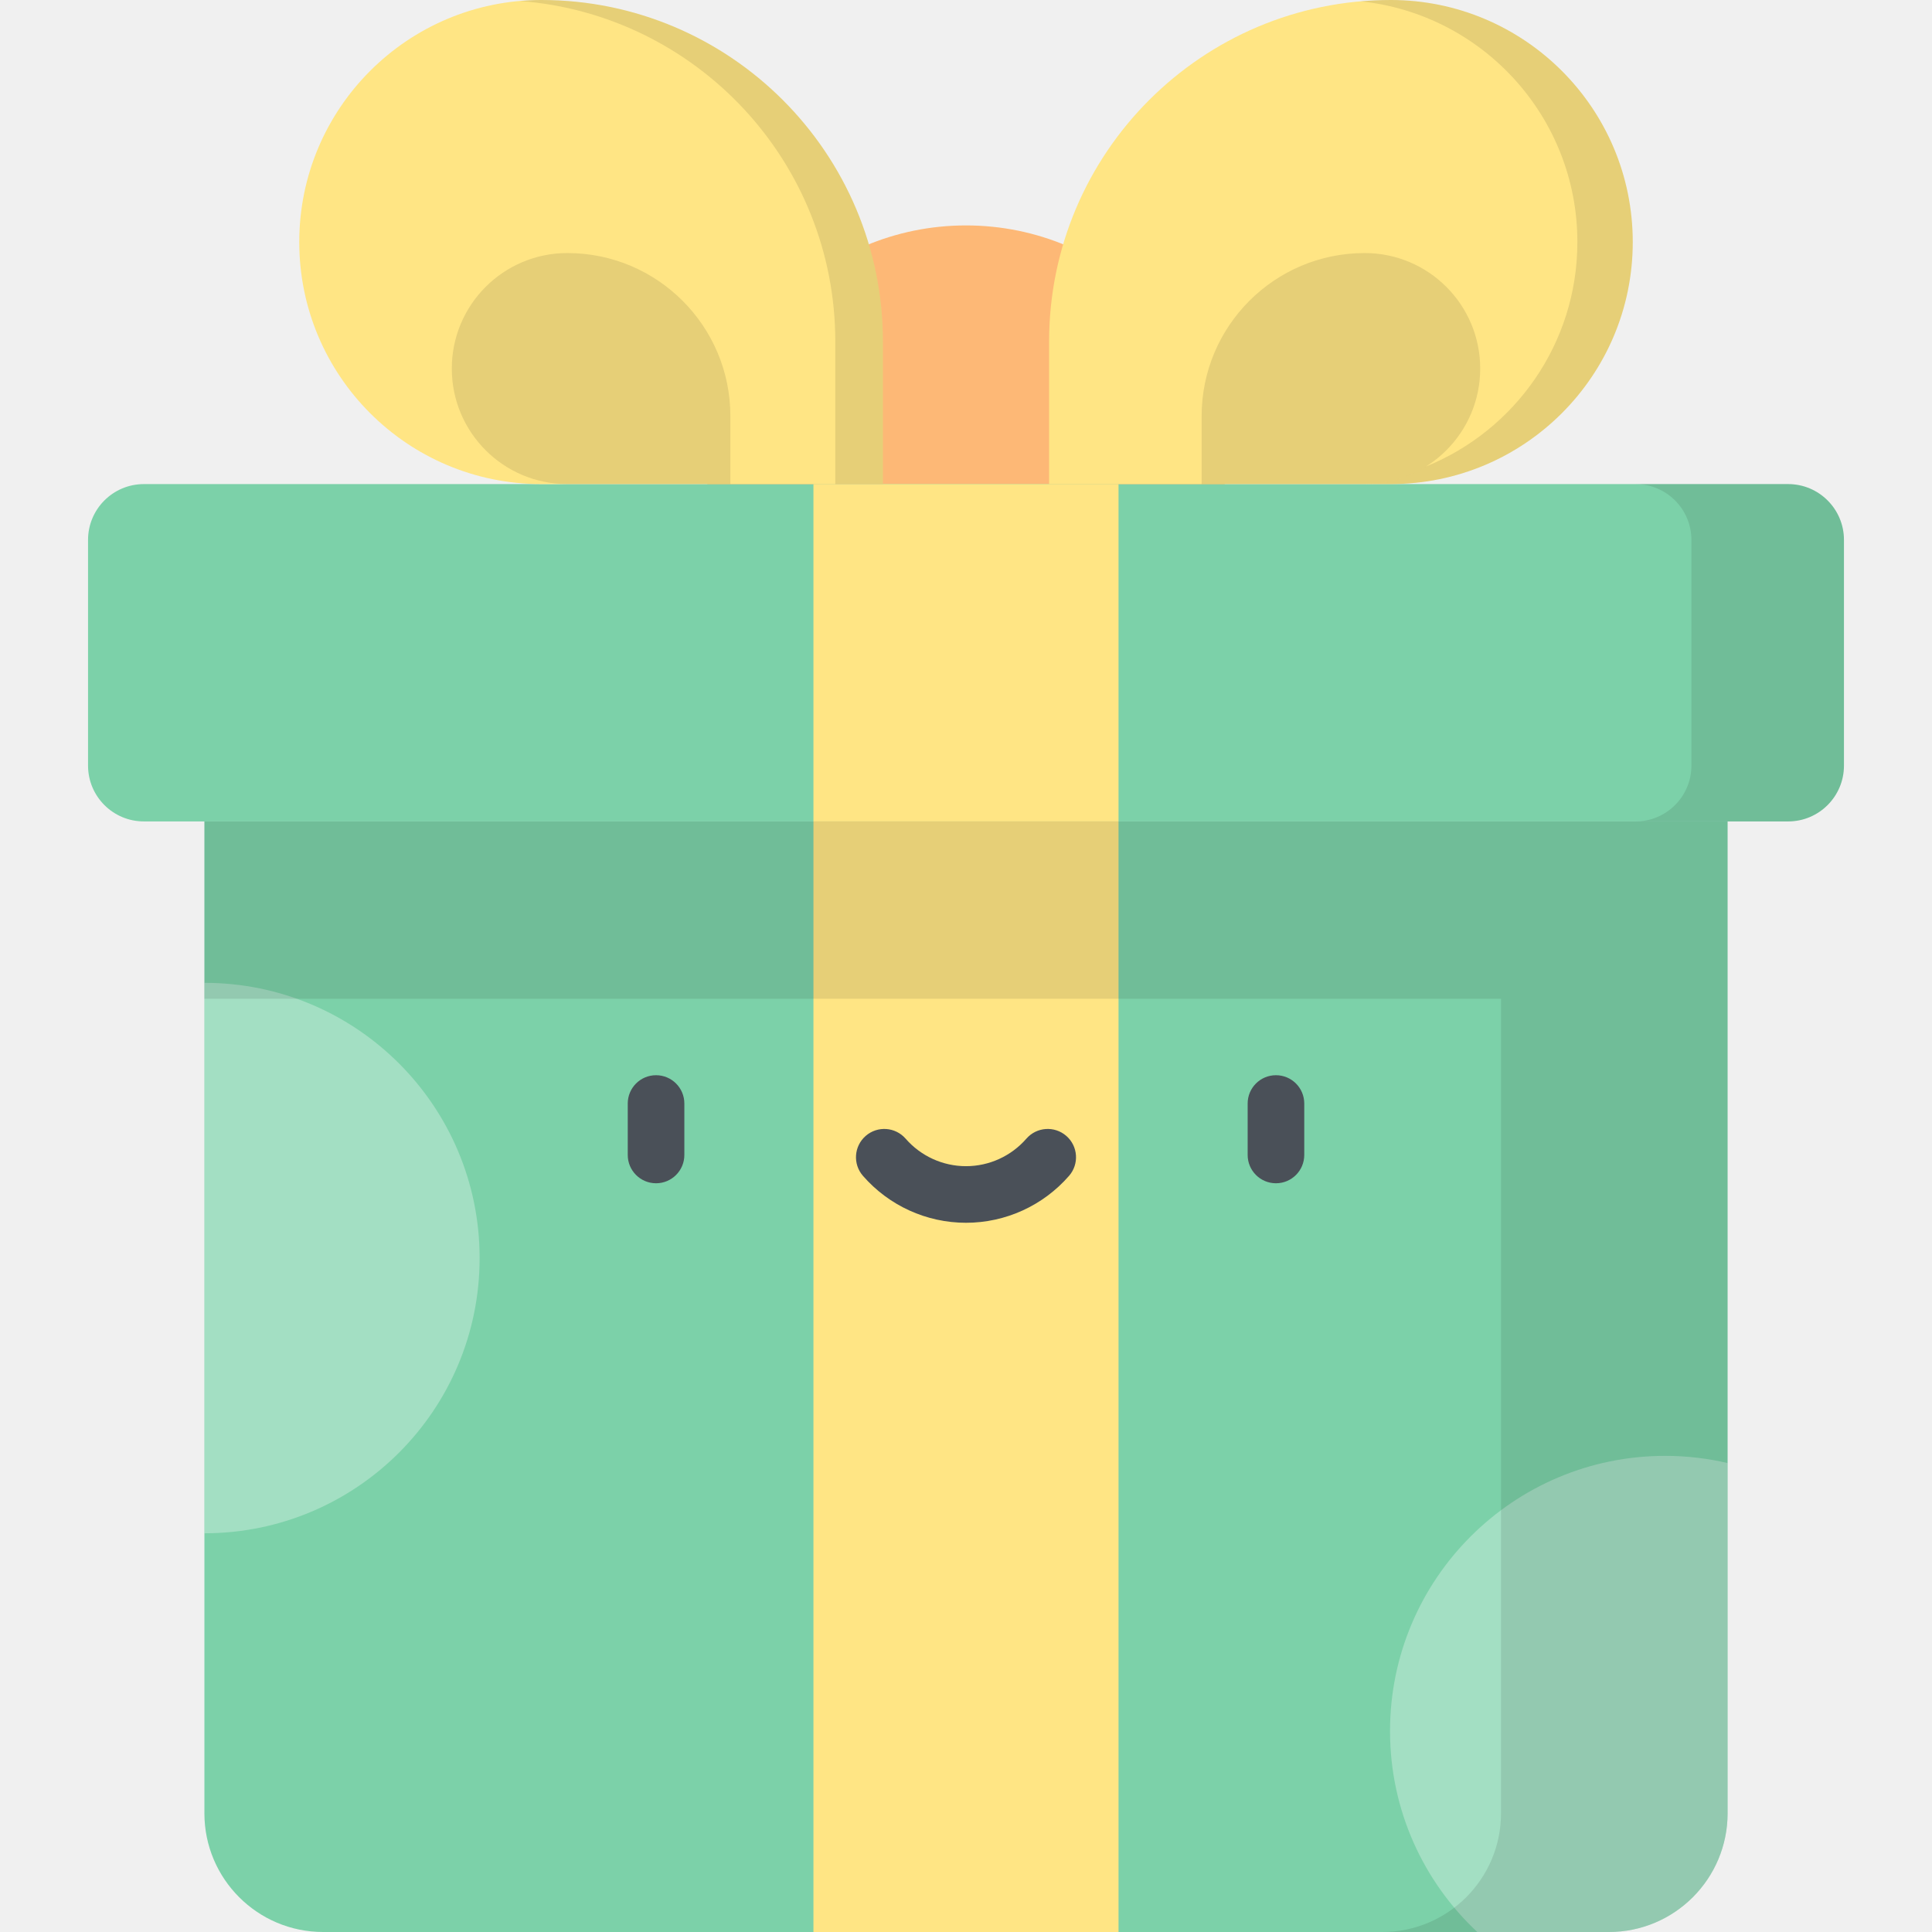
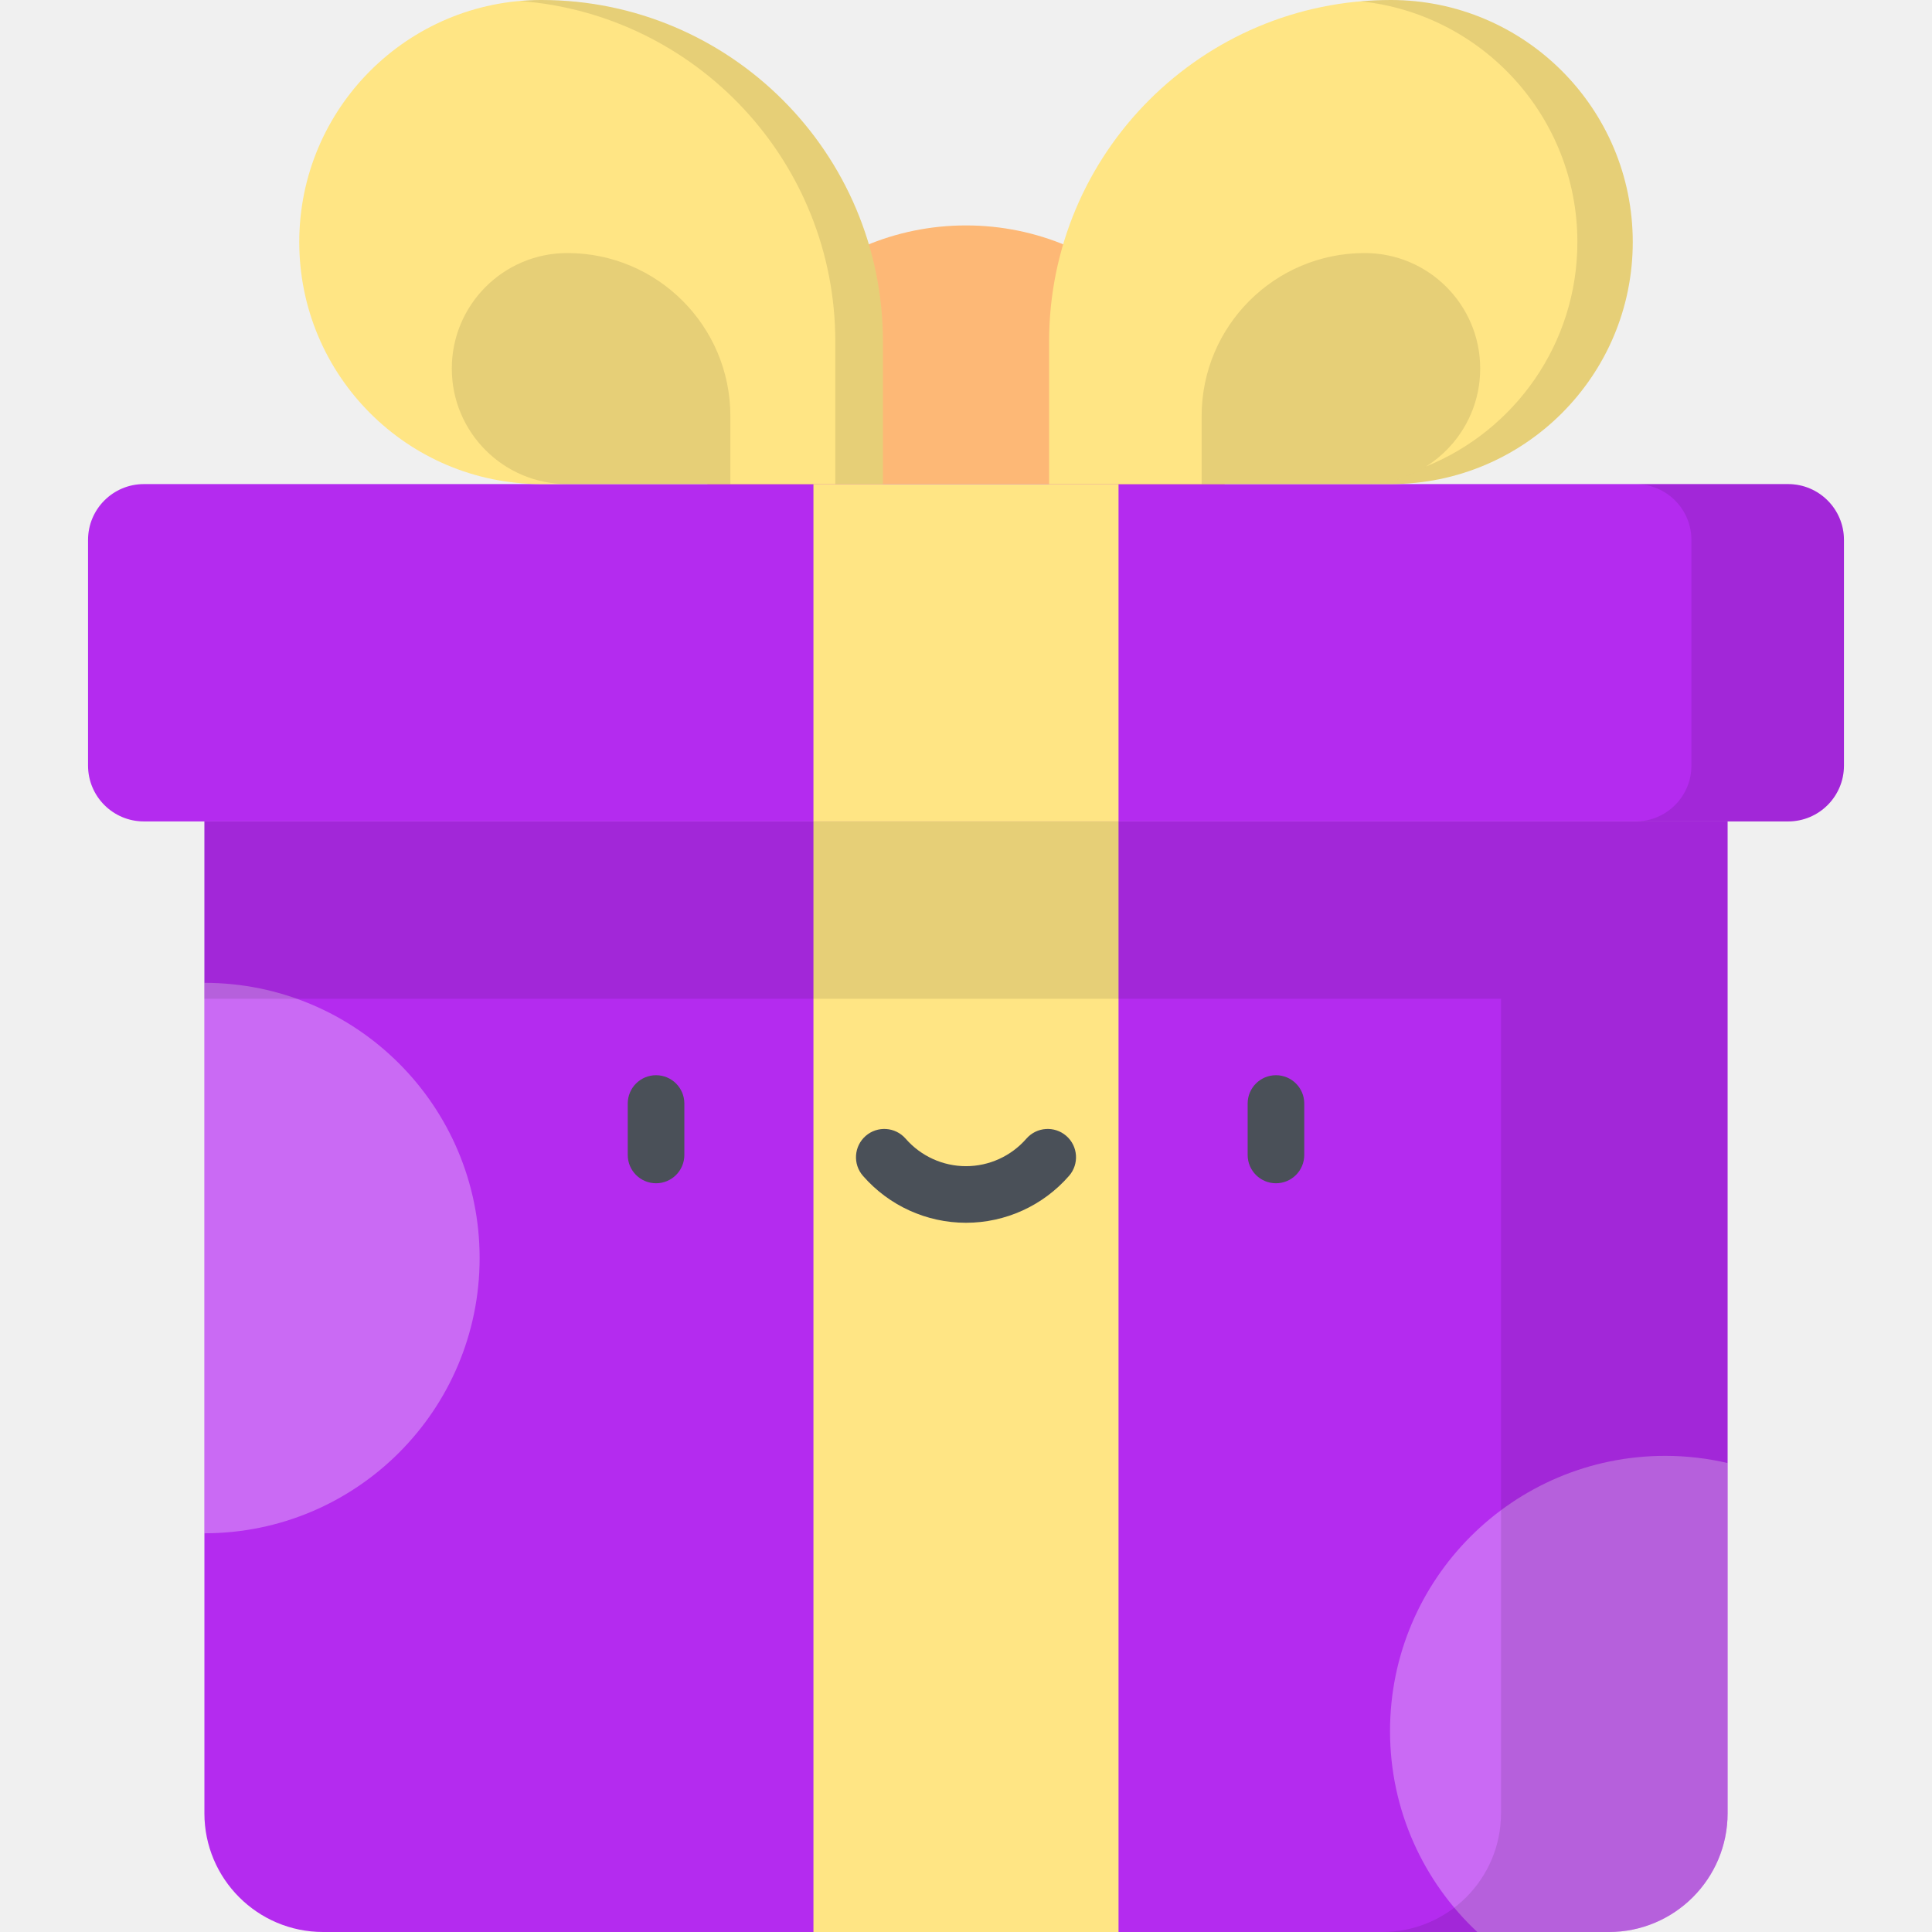
<svg xmlns="http://www.w3.org/2000/svg" version="1.1" id="Capa_1" x="0px" y="0px" viewBox="0 0 512.001 512.001" style="enable-background:new 0 0 512.001 512.001;" xml:space="preserve">
  <circle style="fill:#FDB876;" cx="256.001" cy="128.29" r="68.55" />
-   <path style="fill:#7CD1A9;" d="M457.833,217.687H54.169v262.849c0,17.377,14.087,31.465,31.465,31.465h340.735  c17.377,0,31.465-14.087,31.465-31.465L457.833,217.687L457.833,217.687z" />
+   <path style="fill:#b42bef;" d="M457.833,217.687H54.169v262.849c0,17.377,14.087,31.465,31.465,31.465h340.735  c17.377,0,31.465-14.087,31.465-31.465L457.833,217.687L457.833,217.687z" />
  <g>
    <path style="opacity:0.3;fill:#FFFFFF;enable-background:new    ;" d="M54.169,260.462v145.875   c40.282,0,72.937-32.655,72.937-72.937S94.451,260.462,54.169,260.462z" />
    <path style="opacity:0.3;fill:#FFFFFF;enable-background:new    ;" d="M441.31,385.816c-40.282,0-72.937,32.655-72.937,72.937   c0,21.012,8.898,39.937,23.116,53.246h34.88c17.377,0,31.465-14.087,31.465-31.465v-92.816   C452.522,386.488,446.996,385.816,441.31,385.816z" />
  </g>
-   <path style="fill:#7CD1A9;" d="M473.871,217.687H38.131c-8.173,0-14.799-6.626-14.799-14.799v-59.801  c0-8.173,6.625-14.798,14.799-14.798h435.74c8.173,0,14.798,6.625,14.798,14.798v59.801  C488.67,211.061,482.044,217.687,473.871,217.687z" />
+   <path style="fill:#b42bef;" d="M473.871,217.687H38.131c-8.173,0-14.799-6.626-14.799-14.799v-59.801  c0-8.173,6.625-14.798,14.799-14.798h435.74c8.173,0,14.798,6.625,14.798,14.798v59.801  C488.67,211.061,482.044,217.687,473.871,217.687z" />
  <path style="opacity:0.1;enable-background:new    ;" d="M473.871,128.289h-40.426c8.173,0,14.799,6.626,14.799,14.798v59.801  c0,8.173-6.625,14.799-14.799,14.799h40.426c8.173,0,14.798-6.626,14.798-14.799v-59.801  C488.67,134.914,482.044,128.289,473.871,128.289z" />
  <rect x="215.571" y="217.69" style="fill:#FFE584;" width="80.85" height="294.31" />
  <g>
    <path style="fill:#4A5058;" d="M173.86,313.578c-4.143,0-7.5-3.357-7.5-7.5v-13.635c0-4.143,3.357-7.5,7.5-7.5s7.5,3.357,7.5,7.5   v13.635C181.36,310.221,178.003,313.578,173.86,313.578z" />
    <path style="fill:#4A5058;" d="M338.142,313.578c-4.143,0-7.5-3.357-7.5-7.5v-13.635c0-4.143,3.357-7.5,7.5-7.5s7.5,3.357,7.5,7.5   v13.635C345.642,310.221,342.284,313.578,338.142,313.578z" />
    <path style="fill:#4A5058;" d="M256.001,324.049c-10.467,0-20.421-4.534-27.311-12.438c-2.722-3.123-2.396-7.86,0.727-10.582   c3.121-2.721,7.859-2.395,10.582,0.727c4.039,4.636,9.872,7.294,16.002,7.294c6.13,0,11.963-2.658,16.002-7.294   c2.722-3.123,7.457-3.448,10.582-0.727c3.122,2.722,3.448,7.459,0.726,10.582C276.422,319.515,266.468,324.049,256.001,324.049z" />
  </g>
  <rect x="215.571" y="128.29" style="fill:#FFE584;" width="80.85" height="89.4" />
  <path style="opacity:0.1;enable-background:new    ;" d="M54.169,217.687v46.992h343.615v215.857  c0,17.377-14.087,31.465-31.465,31.465h60.049c17.377,0,31.465-14.087,31.465-31.465V217.687H54.169z" />
  <path style="fill:#FFE584;" d="M233.98,128.289h-90.529c-35.426,0-64.144-28.718-64.144-64.144l0,0  C79.306,28.718,108.024,0,143.45,0l0,0c49.998,0,90.529,40.531,90.529,90.529v37.76H233.98z" />
  <path style="opacity:0.1;enable-background:new    ;" d="M143.45,0L143.45,0c-1.91,0-3.797,0.1-5.664,0.263  c46.749,3.551,83.576,42.608,83.576,90.266v37.759h12.618V90.529C233.98,40.531,193.448,0,143.45,0z" />
  <path style="opacity:0.1;enable-background:new    ;" d="M193.554,128.289h-43.207c-16.908,0-30.614-13.707-30.614-30.614l0,0  c0-16.908,13.706-30.614,30.614-30.614l0,0c23.863,0,43.207,19.345,43.207,43.207V128.289z" />
  <path style="fill:#FFE584;" d="M278.022,128.289h90.53c35.426,0,64.144-28.718,64.144-64.144l0,0  C432.696,28.718,403.978,0,368.552,0l0,0c-49.998,0-90.529,40.531-90.529,90.529v37.76H278.022z" />
  <path style="opacity:0.1;enable-background:new    ;" d="M318.448,128.289h43.207c16.908,0,30.614-13.707,30.614-30.614l0,0  c0-16.908-13.707-30.614-30.614-30.614l0,0c-23.863,0-43.207,19.345-43.207,43.207V128.289z" />
  <path style="opacity:0.1;enable-background:new    ;" d="M368.552,0L368.552,0c-2.68,0-5.332,0.123-7.953,0.352  c32.267,3.36,57.425,30.636,57.425,63.793l0,0c0,26.933-16.606,49.973-40.132,59.48c-4.707,2.951-10.271,4.664-16.236,4.664h6.896  c35.426,0,64.144-28.718,64.144-64.144l0,0C432.696,28.718,403.978,0,368.552,0z" />
  <g>
- </g>
+ 	</g>
  <g>
- </g>
+ 	</g>
  <g>
- </g>
+ 	</g>
  <g>
- </g>
+ 	</g>
  <g>
- </g>
+ 	</g>
  <g>
- </g>
+ 	</g>
  <g>
- </g>
+ 	</g>
  <g>
- </g>
+ 	</g>
  <g>
- </g>
+ 	</g>
  <g>
- </g>
+ 	</g>
  <g>
- </g>
+ 	</g>
  <g>
- </g>
+ 	</g>
  <g>
- </g>
+ 	</g>
  <g>
- </g>
+ 	</g>
  <g>
- </g>
+ 	</g>
</svg>
